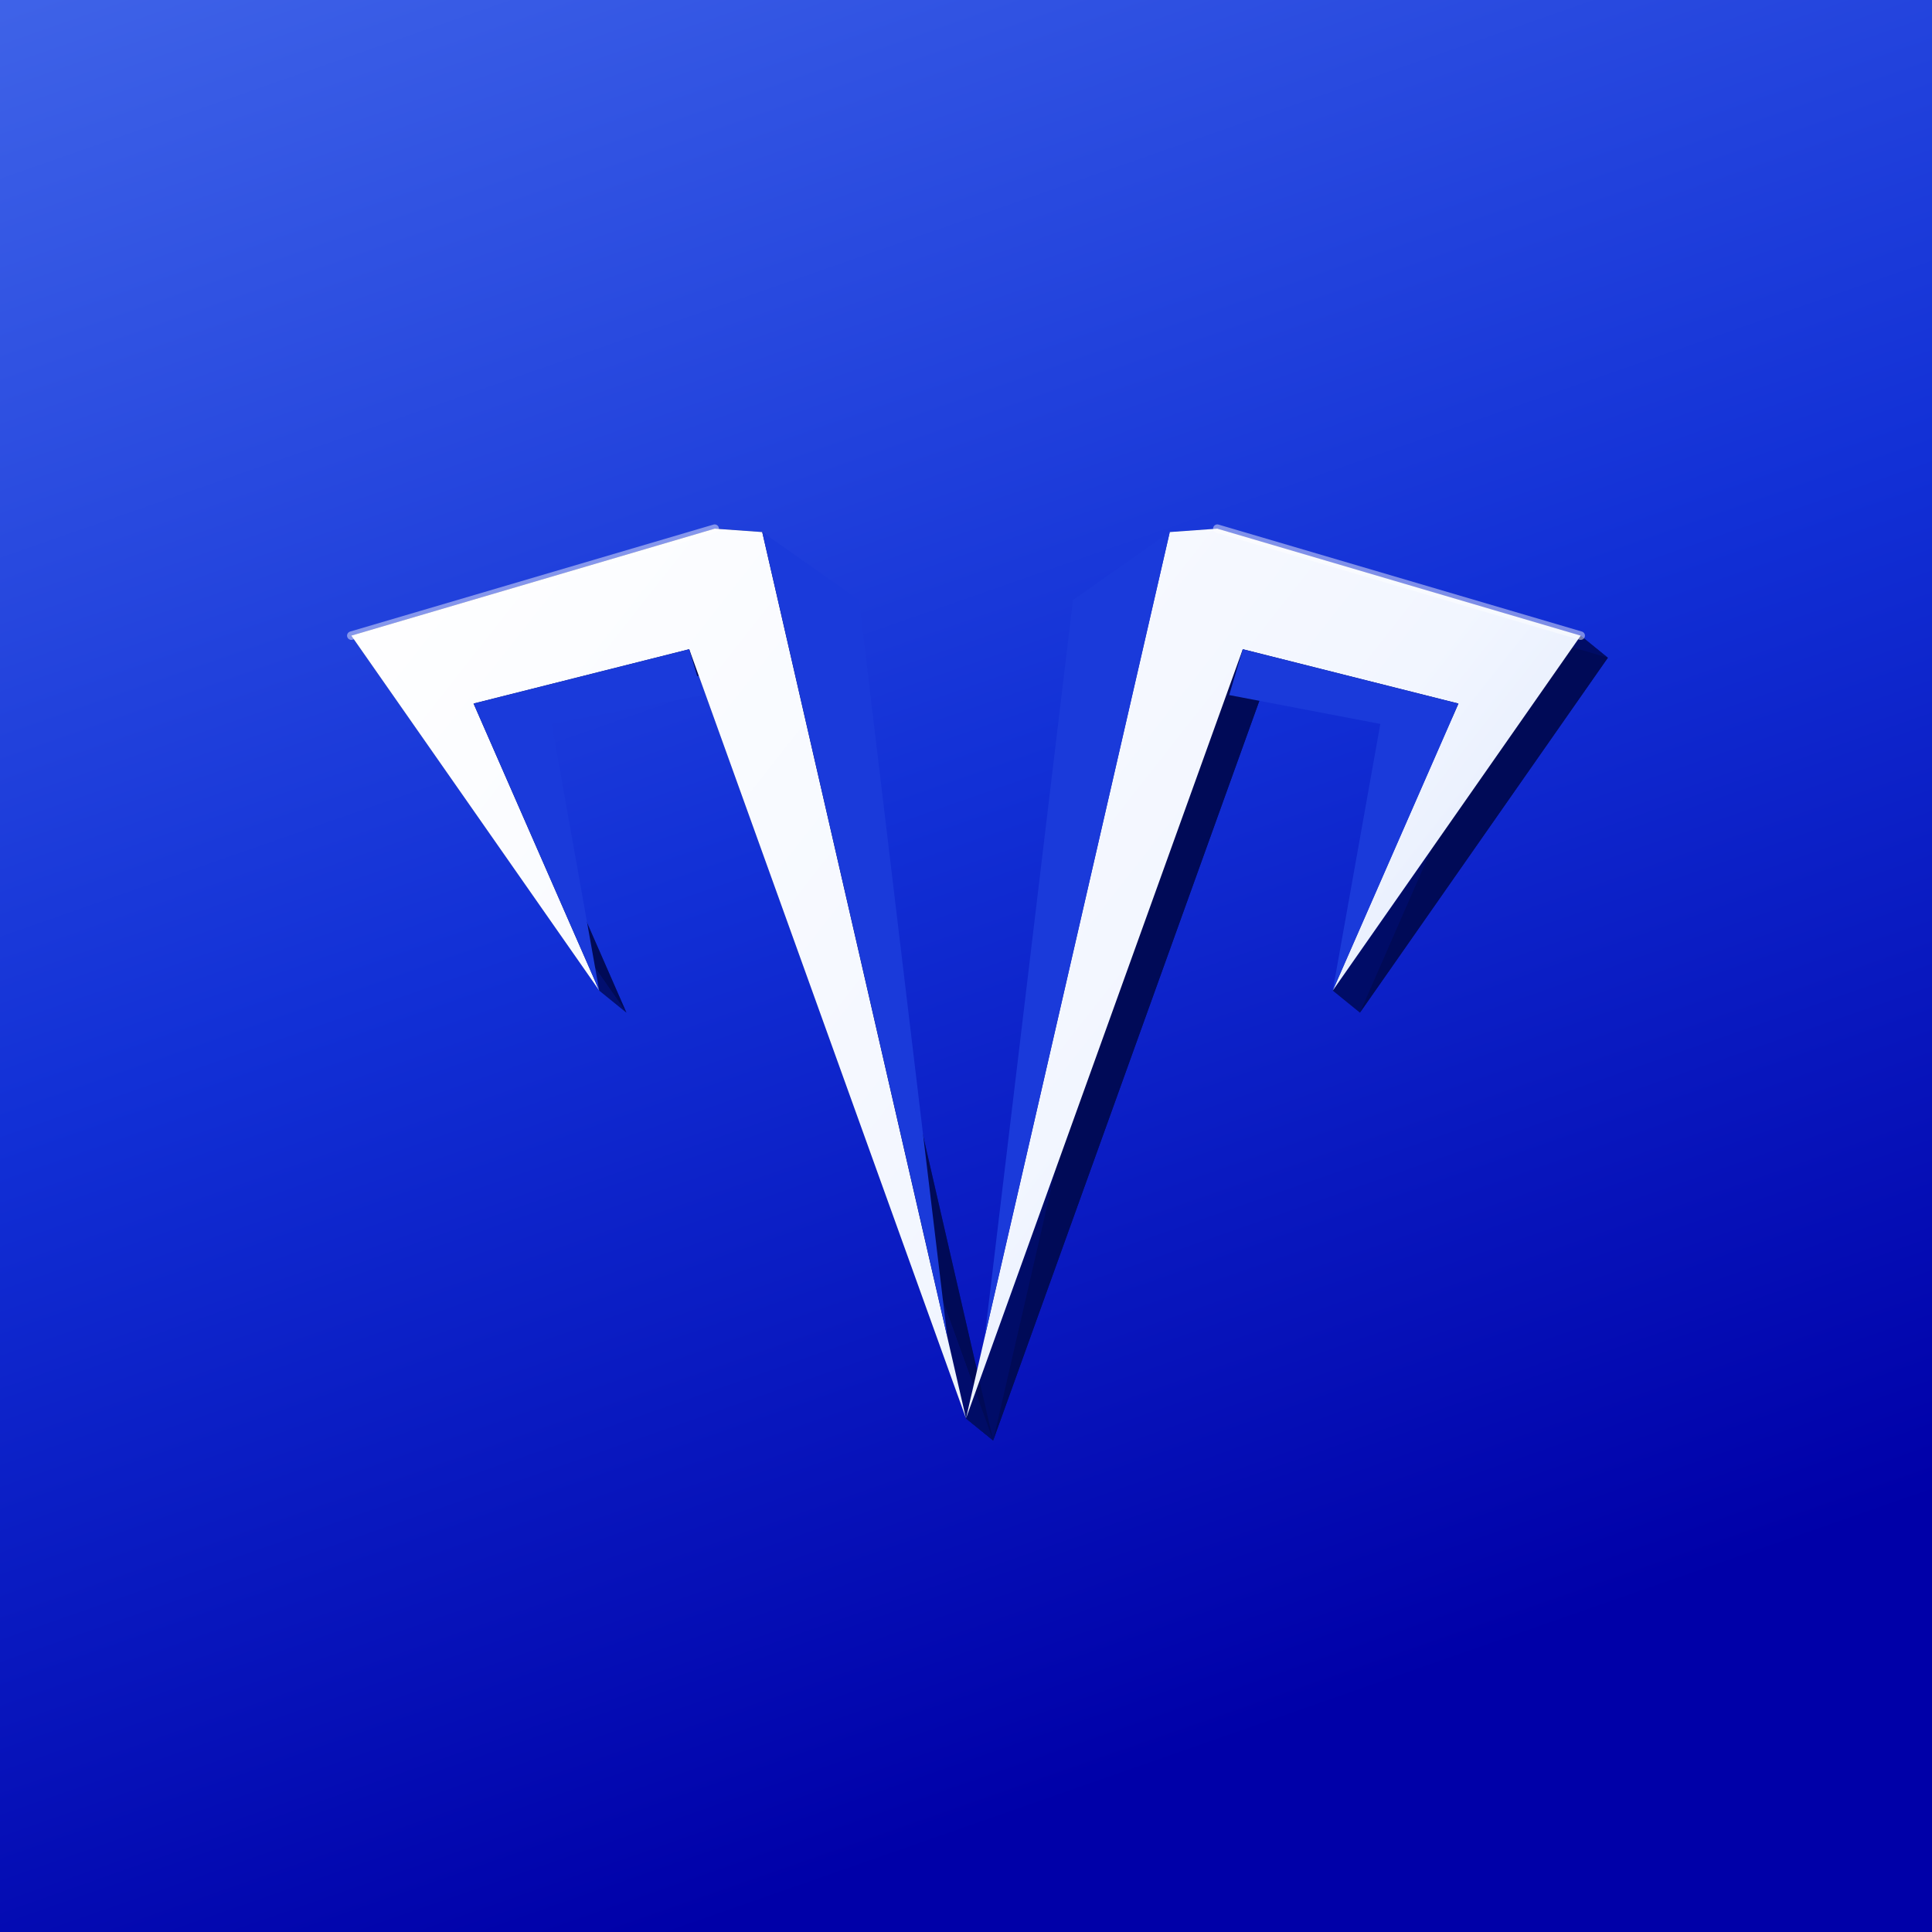
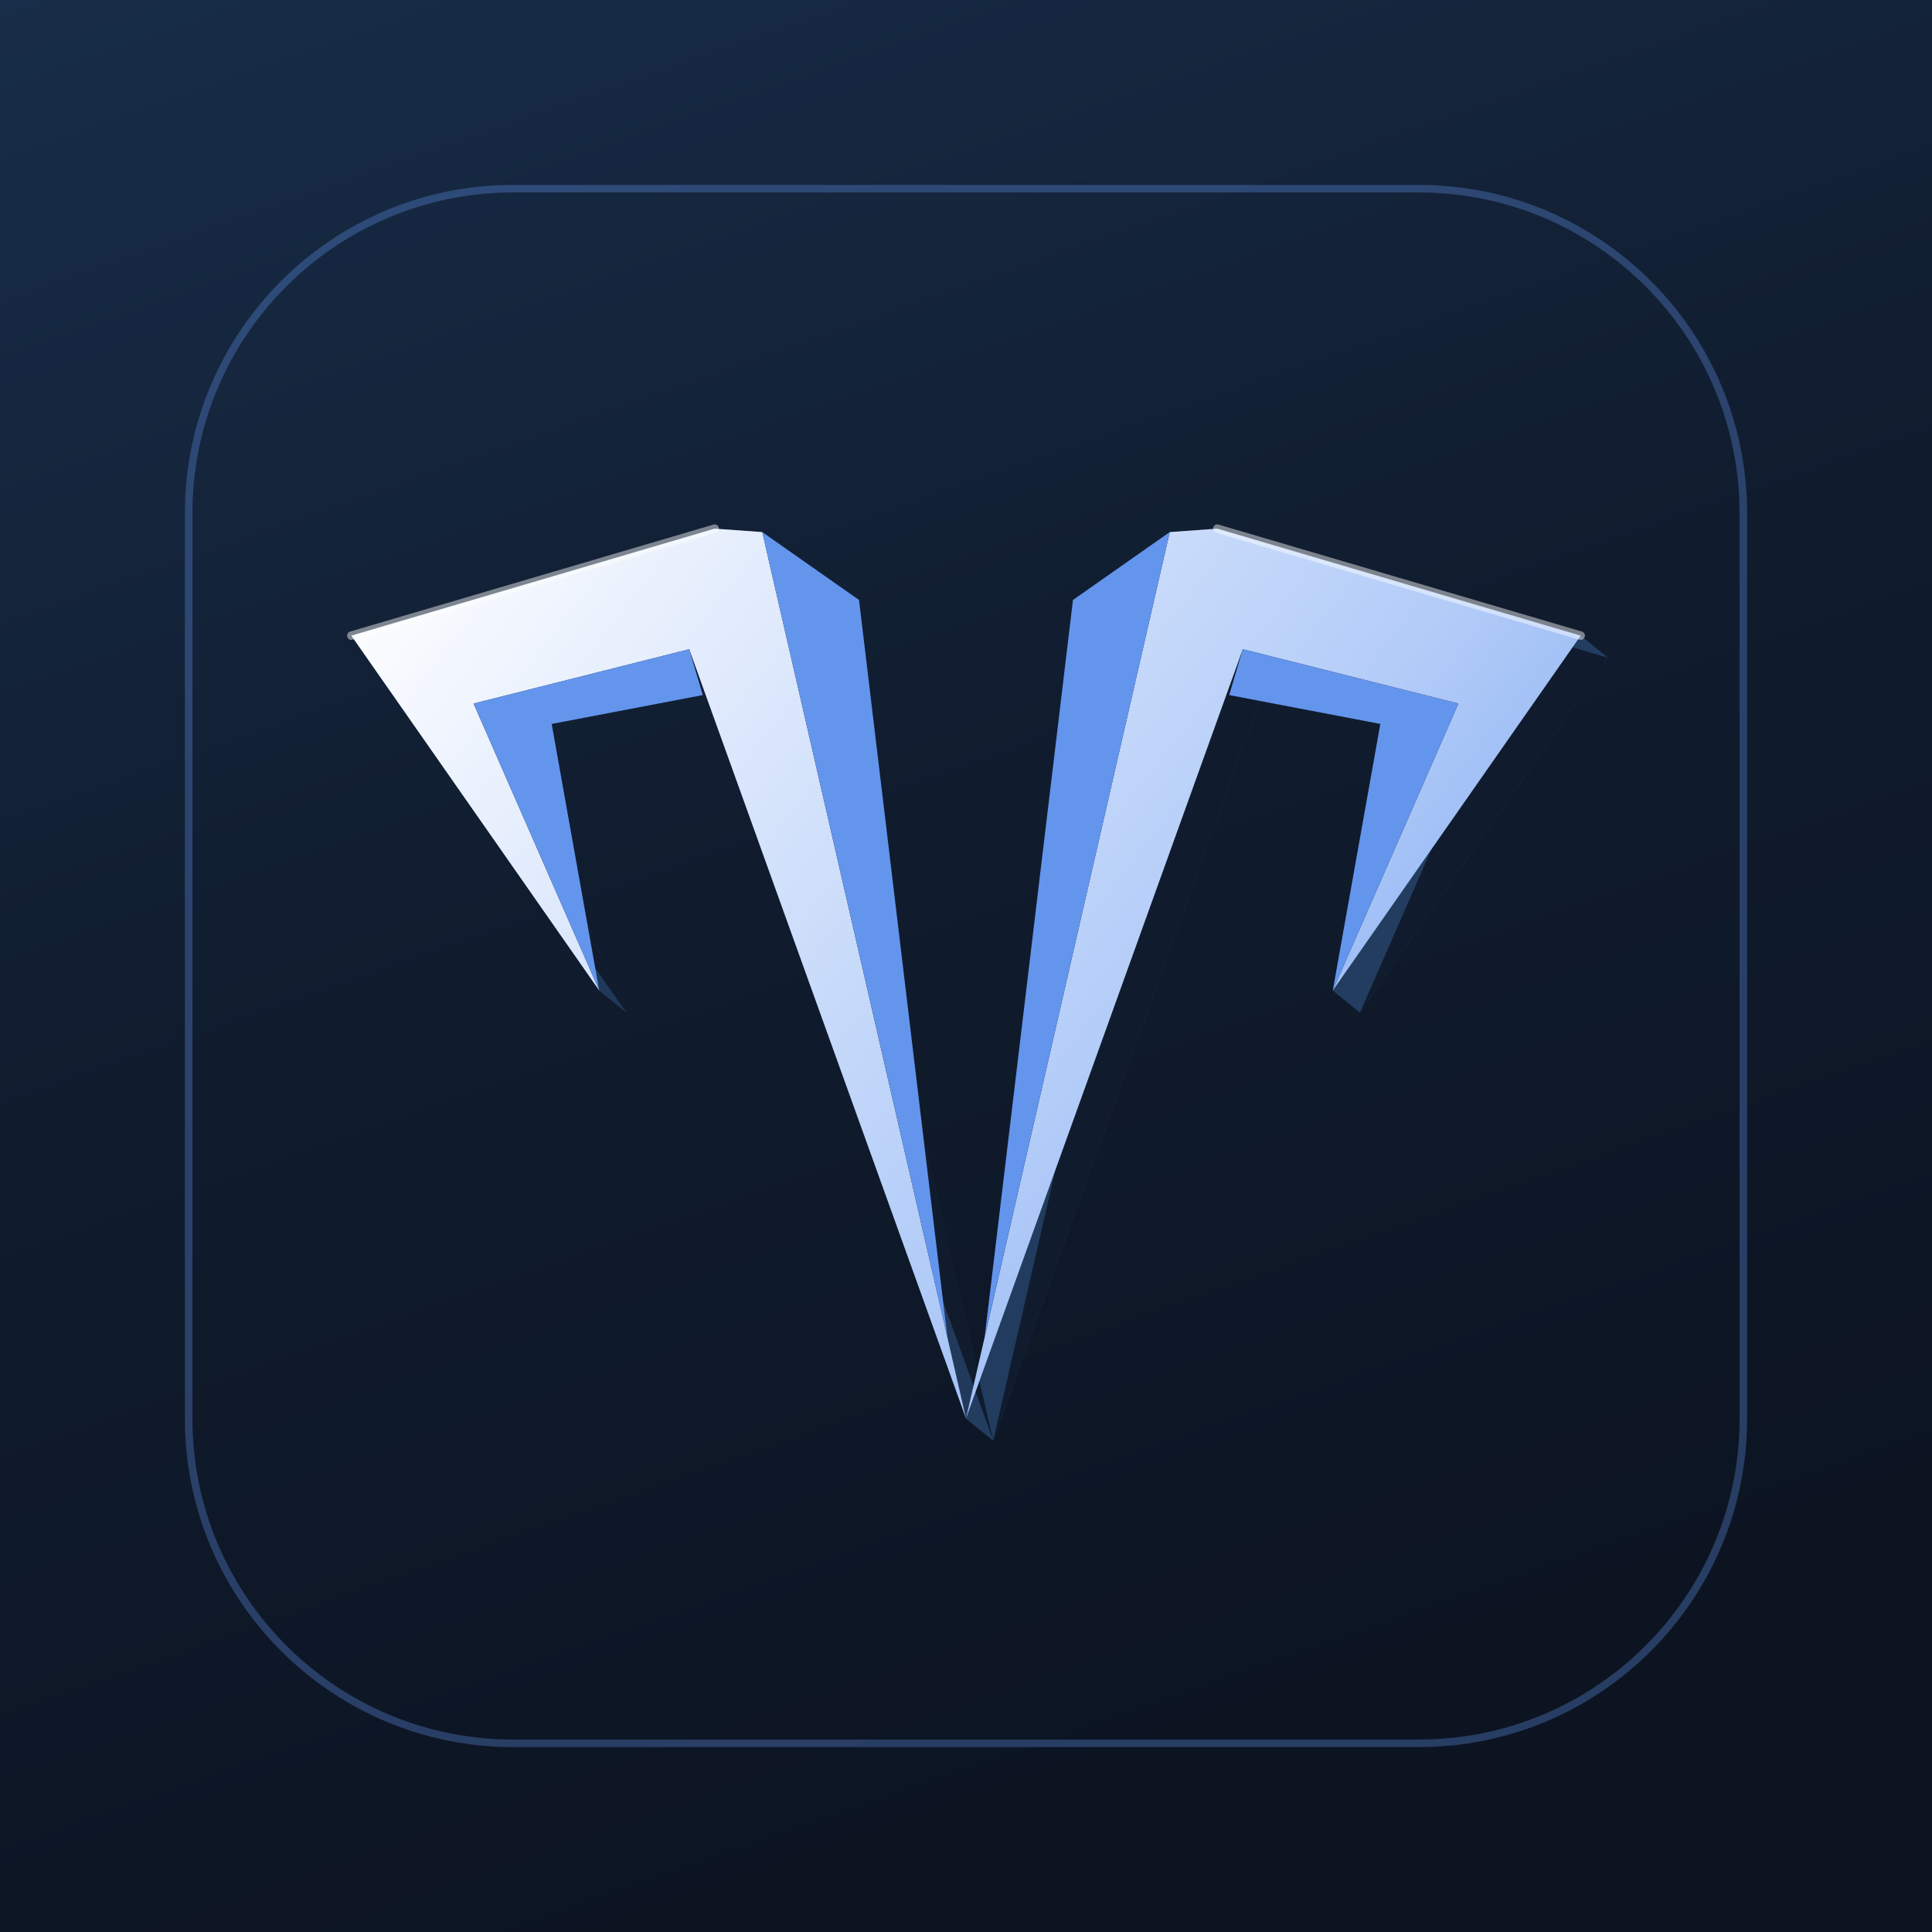
<svg xmlns="http://www.w3.org/2000/svg" viewBox="0 0 1024 1024" width="1024" height="1024" role="img" aria-label="Neovanguard">
  <defs>
    <linearGradient id="i-campo" x1="0" y1="0" x2="0.35" y2="1">
-       <stop offset="0" stop-color="#3f63e8" />
-       <stop offset="0.52" stop-color="#1230d6" />
-       <stop offset="1" stop-color="#0000a8" />
+       <stop offset="0" stop-color="#182d49" />
+       <stop offset="0.52" stop-color="#101c2e" />
+       <stop offset="1" stop-color="#0c1422" />
    </linearGradient>
    <linearGradient id="i-lamina" gradientUnits="userSpaceOnUse" x1="300" y1="300" x2="1000" y2="850">
      <stop offset="0" stop-color="#ffffff" />
-       <stop offset="0.6" stop-color="#f2f6ff" />
-       <stop offset="1" stop-color="#cddcfb" />
+       <stop offset="0.6" stop-color="#b1cbf8" />
+       <stop offset="1" stop-color="#6495ED" />
    </linearGradient>
  </defs>
  <rect width="1024" height="1024" fill="url(#i-campo)" />
+   <rect x="100" y="100" width="824" height="824" rx="172" fill="none" stroke="#6495ED" stroke-opacity="0.32" stroke-width="4" />
  <g transform="translate(512,516) scale(0.9) translate(-640,-568)">
-     <g fill="#000c66">
+     <g fill="#223d60">
      <path d="M492 306 L278 369 L294 382 L508 319 Z" opacity="0.98" />
      <path d="M278 369 L424 578 L440 591 L294 382 Z" opacity="0.73" />
      <path d="M424 578 L350 409 L366 422 L440 591 Z" opacity="0.66" />
      <path d="M350 409 L477 377 L493 390 L366 422 Z" opacity="0.47" />
      <path d="M477 377 L640 830 L656 843 L493 390 Z" opacity="0.81" />
      <path d="M640 830 L520 308 L536 321 L656 843 Z" opacity="0.61" />
      <path d="M520 308 L492 306 L508 319 L536 321 Z" opacity="0.93" />
      <path d="M788 306 L1002 369 L1018 382 L804 319 Z" opacity="0.56" />
      <path d="M1002 369 L856 578 L872 591 L1018 382 Z" opacity="0.99" />
      <path d="M856 578 L930 409 L946 422 L872 591 Z" opacity="0.49" />
      <path d="M930 409 L803 377 L819 390 L946 422 Z" opacity="0.90" />
      <path d="M803 377 L640 830 L656 843 L819 390 Z" opacity="0.95" />
      <path d="M640 830 L760 308 L776 321 L656 843 Z" opacity="0.51" />
      <path d="M760 308 L788 306 L804 319 L776 321 Z" opacity="0.49" />
    </g>
-     <g fill="#000a57">
+     <g fill="#101c2e">
      <path d="M508 319 L294 382 L440 591 L366 422 L493 390 L656 843 L536 321 Z" />
      <path d="M804 319 L1018 382 L872 591 L946 422 L819 390 L656 843 L776 321 Z" />
    </g>
    <g fill="url(#i-lamina)">
      <path d="M492 306 L278 369 L424 578 L350 409 L477 377 L640 830 L520 308 Z" />
      <path d="M788 306 L1002 369 L856 578 L930 409 L803 377 L640 830 L760 308 Z" />
    </g>
-     <g fill="#1a3ada">
+     <g fill="#6495ED">
      <path d="M520 308 L577 348 L629 782 Z" />
      <path d="M760 308 L703 348 L651 782 Z" />
      <path d="M477 377 L350 409 L424 578 L396 421 L485 404 Z" />
      <path d="M803 377 L930 409 L856 578 L884 421 L795 404 Z" />
    </g>
    <g stroke="#ffffff" stroke-opacity="0.45" stroke-width="5" fill="none" stroke-linecap="round">
      <path d="M492 306 L278 369" />
      <path d="M788 306 L1002 369" />
    </g>
  </g>
</svg>
